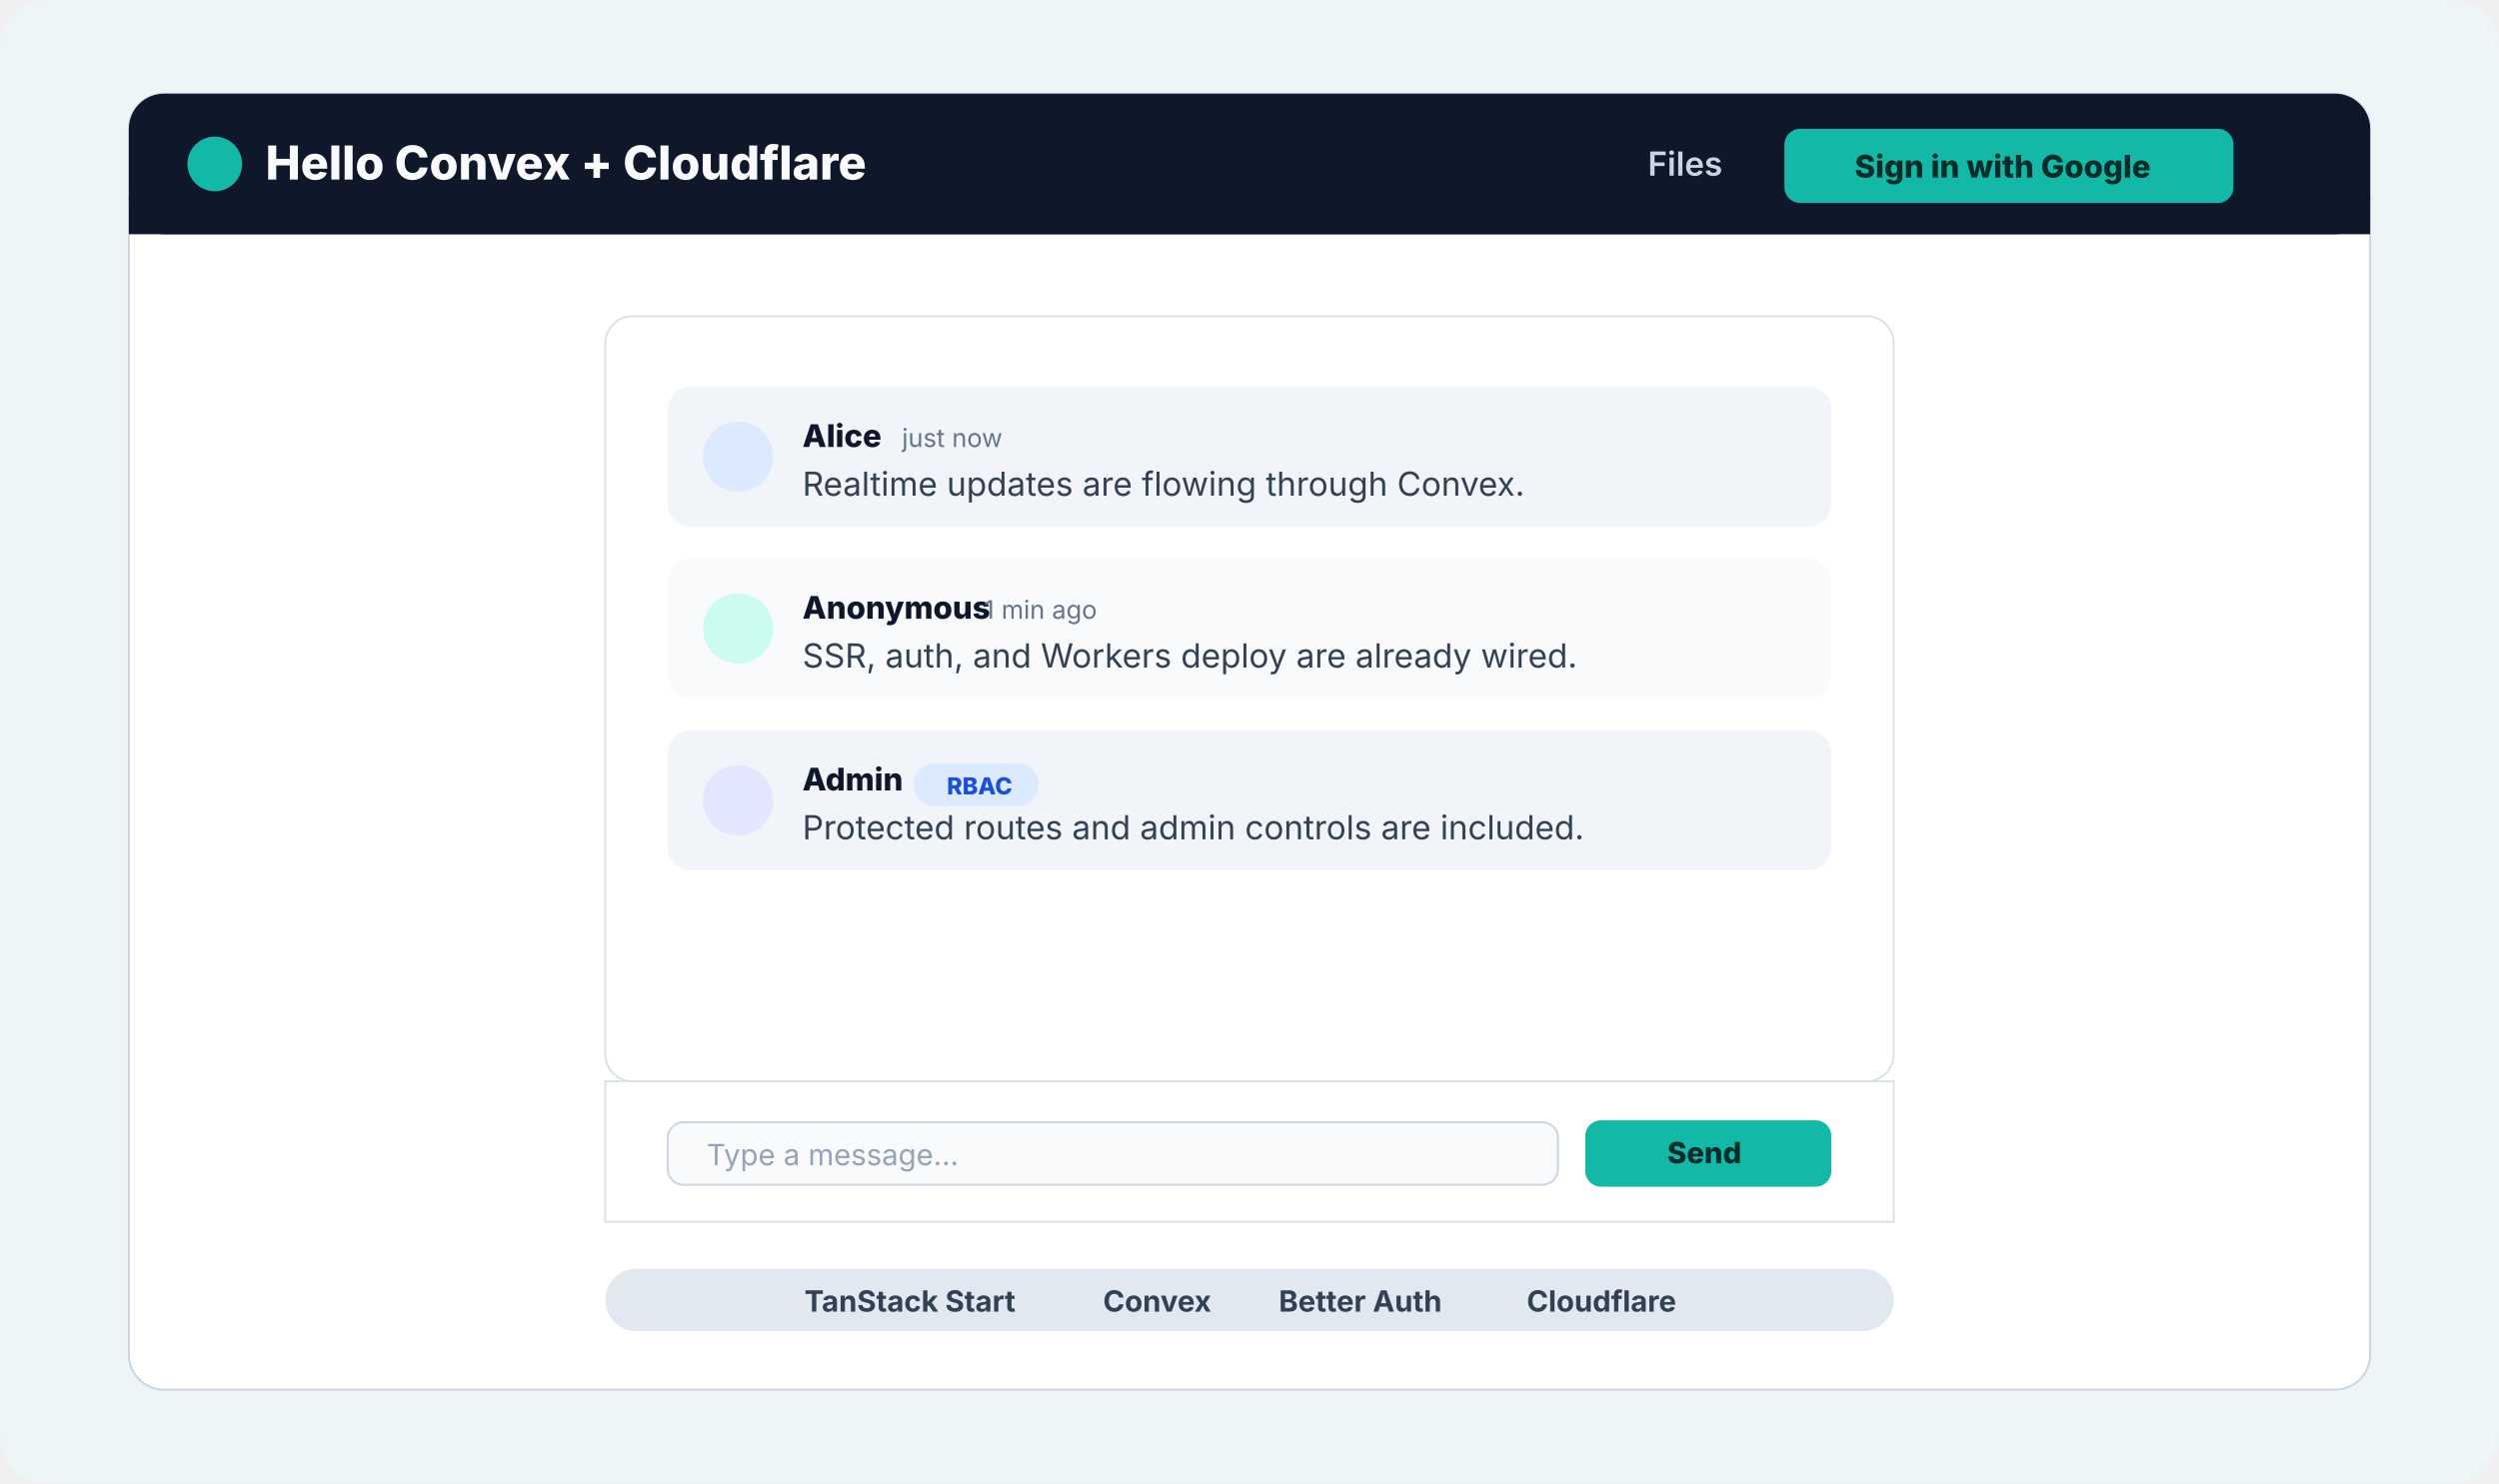
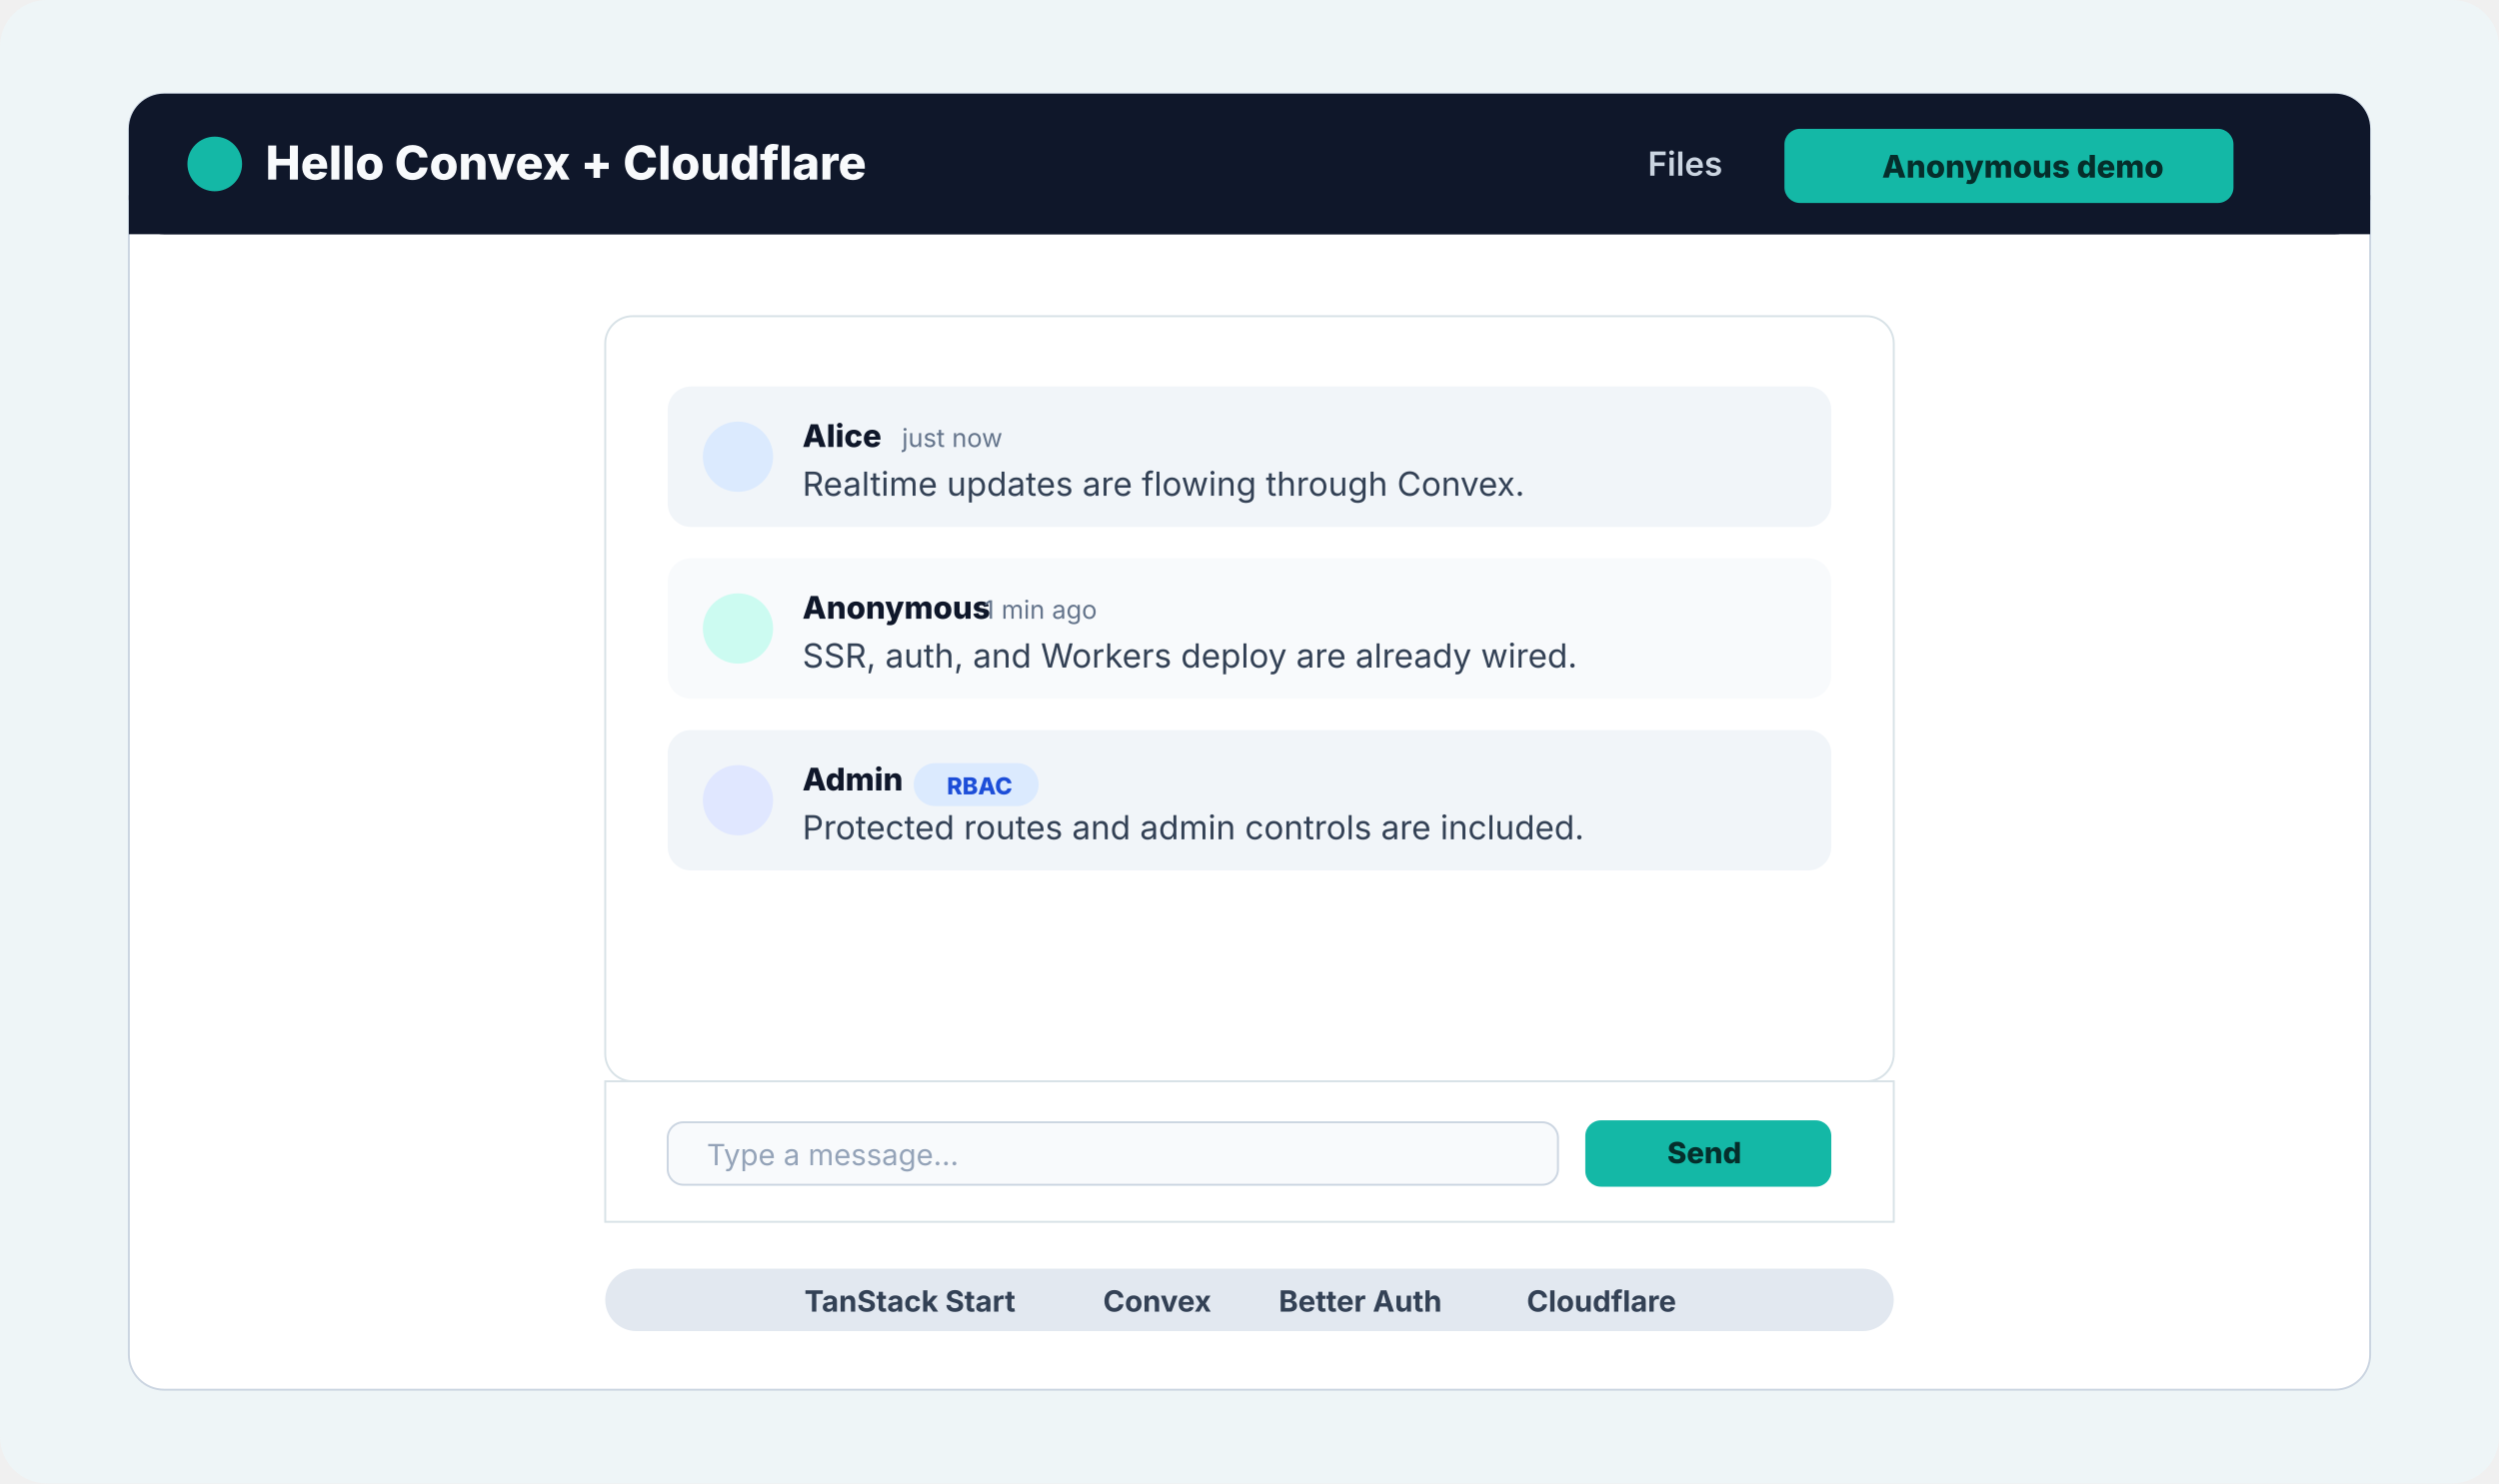
<svg xmlns="http://www.w3.org/2000/svg" width="1280" height="760" viewBox="0 0 1280 760" fill="none" role="img" aria-labelledby="title desc">
  <rect width="1280" height="760" rx="24" fill="#eef5f7" />
  <rect x="66" y="48" width="1148" height="664" rx="18" fill="#ffffff" stroke="#cbd5e1" />
  <rect x="66" y="48" width="1148" height="72" rx="18" fill="#0f172a" />
  <rect x="66" y="100" width="1148" height="20" fill="#0f172a" />
  <circle cx="110" cy="84" r="14" fill="#14b8a6" />
  <text x="136" y="92" fill="#f8fafc" font-family="Inter, ui-sans-serif, system-ui, -apple-system, BlinkMacSystemFont, Segoe UI, sans-serif" font-size="24" font-weight="800">Hello Convex + Cloudflare</text>
  <text x="844" y="90" fill="#cbd5e1" font-family="Inter, ui-sans-serif, system-ui, -apple-system, BlinkMacSystemFont, Segoe UI, sans-serif" font-size="17" font-weight="600">Files</text>
  <rect x="914" y="66" width="230" height="38" rx="8" fill="#14b8a6" />
-   <text x="950" y="91" fill="#052e2b" font-family="Inter, ui-sans-serif, system-ui, -apple-system, BlinkMacSystemFont, Segoe UI, sans-serif" font-size="16" font-weight="800">Sign in with Google</text>
+   <text x="964" y="91" fill="#052e2b" font-family="Inter, ui-sans-serif, system-ui, -apple-system, BlinkMacSystemFont, Segoe UI, sans-serif" font-size="16" font-weight="800">Anonymous demo</text>
  <rect x="310" y="162" width="660" height="392" rx="14" fill="#ffffff" stroke="#d8e2e7" />
  <g transform="translate(342 198)">
    <rect x="0" y="0" width="596" height="72" rx="12" fill="#f1f5f9" />
    <circle cx="36" cy="36" r="18" fill="#dbeafe" />
    <text x="69" y="31" fill="#0f172a" font-family="Inter, ui-sans-serif, system-ui, -apple-system, BlinkMacSystemFont, Segoe UI, sans-serif" font-size="16" font-weight="800">Alice</text>
    <text x="120" y="31" fill="#64748b" font-family="Inter, ui-sans-serif, system-ui, -apple-system, BlinkMacSystemFont, Segoe UI, sans-serif" font-size="13">just now</text>
    <text x="69" y="56" fill="#334155" font-family="Inter, ui-sans-serif, system-ui, -apple-system, BlinkMacSystemFont, Segoe UI, sans-serif" font-size="17">Realtime updates are flowing through Convex.</text>
  </g>
  <g transform="translate(342 286)">
    <rect x="0" y="0" width="596" height="72" rx="12" fill="#f8fafc" />
    <circle cx="36" cy="36" r="18" fill="#ccfbf1" />
    <text x="69" y="31" fill="#0f172a" font-family="Inter, ui-sans-serif, system-ui, -apple-system, BlinkMacSystemFont, Segoe UI, sans-serif" font-size="16" font-weight="800">Anonymous</text>
    <text x="162" y="31" fill="#64748b" font-family="Inter, ui-sans-serif, system-ui, -apple-system, BlinkMacSystemFont, Segoe UI, sans-serif" font-size="13">1 min ago</text>
    <text x="69" y="56" fill="#334155" font-family="Inter, ui-sans-serif, system-ui, -apple-system, BlinkMacSystemFont, Segoe UI, sans-serif" font-size="17">SSR, auth, and Workers deploy are already wired.</text>
  </g>
  <g transform="translate(342 374)">
    <rect x="0" y="0" width="596" height="72" rx="12" fill="#f1f5f9" />
    <circle cx="36" cy="36" r="18" fill="#e0e7ff" />
    <text x="69" y="31" fill="#0f172a" font-family="Inter, ui-sans-serif, system-ui, -apple-system, BlinkMacSystemFont, Segoe UI, sans-serif" font-size="16" font-weight="800">Admin</text>
    <rect x="126" y="17" width="64" height="22" rx="11" fill="#dbeafe" />
    <text x="143" y="33" fill="#1d4ed8" font-family="Inter, ui-sans-serif, system-ui, -apple-system, BlinkMacSystemFont, Segoe UI, sans-serif" font-size="12" font-weight="800">RBAC</text>
    <text x="69" y="56" fill="#334155" font-family="Inter, ui-sans-serif, system-ui, -apple-system, BlinkMacSystemFont, Segoe UI, sans-serif" font-size="17">Protected routes and admin controls are included.</text>
  </g>
  <rect x="310" y="554" width="660" height="72" rx="0" fill="#ffffff" stroke="#d8e2e7" />
  <rect x="342" y="575" width="456" height="32" rx="8" fill="#f8fafc" stroke="#cbd5e1" />
  <text x="362" y="597" fill="#94a3b8" font-family="Inter, ui-sans-serif, system-ui, -apple-system, BlinkMacSystemFont, Segoe UI, sans-serif" font-size="15">Type a message...</text>
  <rect x="812" y="574" width="126" height="34" rx="8" fill="#14b8a6" />
  <text x="854" y="596" fill="#052e2b" font-family="Inter, ui-sans-serif, system-ui, -apple-system, BlinkMacSystemFont, Segoe UI, sans-serif" font-size="15" font-weight="800">Send</text>
  <rect x="310" y="650" width="660" height="32" rx="16" fill="#e2e8f0" />
  <text x="412" y="672" fill="#334155" font-family="Inter, ui-sans-serif, system-ui, -apple-system, BlinkMacSystemFont, Segoe UI, sans-serif" font-size="15" font-weight="700">TanStack Start</text>
  <text x="565" y="672" fill="#334155" font-family="Inter, ui-sans-serif, system-ui, -apple-system, BlinkMacSystemFont, Segoe UI, sans-serif" font-size="15" font-weight="700">Convex</text>
  <text x="655" y="672" fill="#334155" font-family="Inter, ui-sans-serif, system-ui, -apple-system, BlinkMacSystemFont, Segoe UI, sans-serif" font-size="15" font-weight="700">Better Auth</text>
  <text x="782" y="672" fill="#334155" font-family="Inter, ui-sans-serif, system-ui, -apple-system, BlinkMacSystemFont, Segoe UI, sans-serif" font-size="15" font-weight="700">Cloudflare</text>
</svg>
